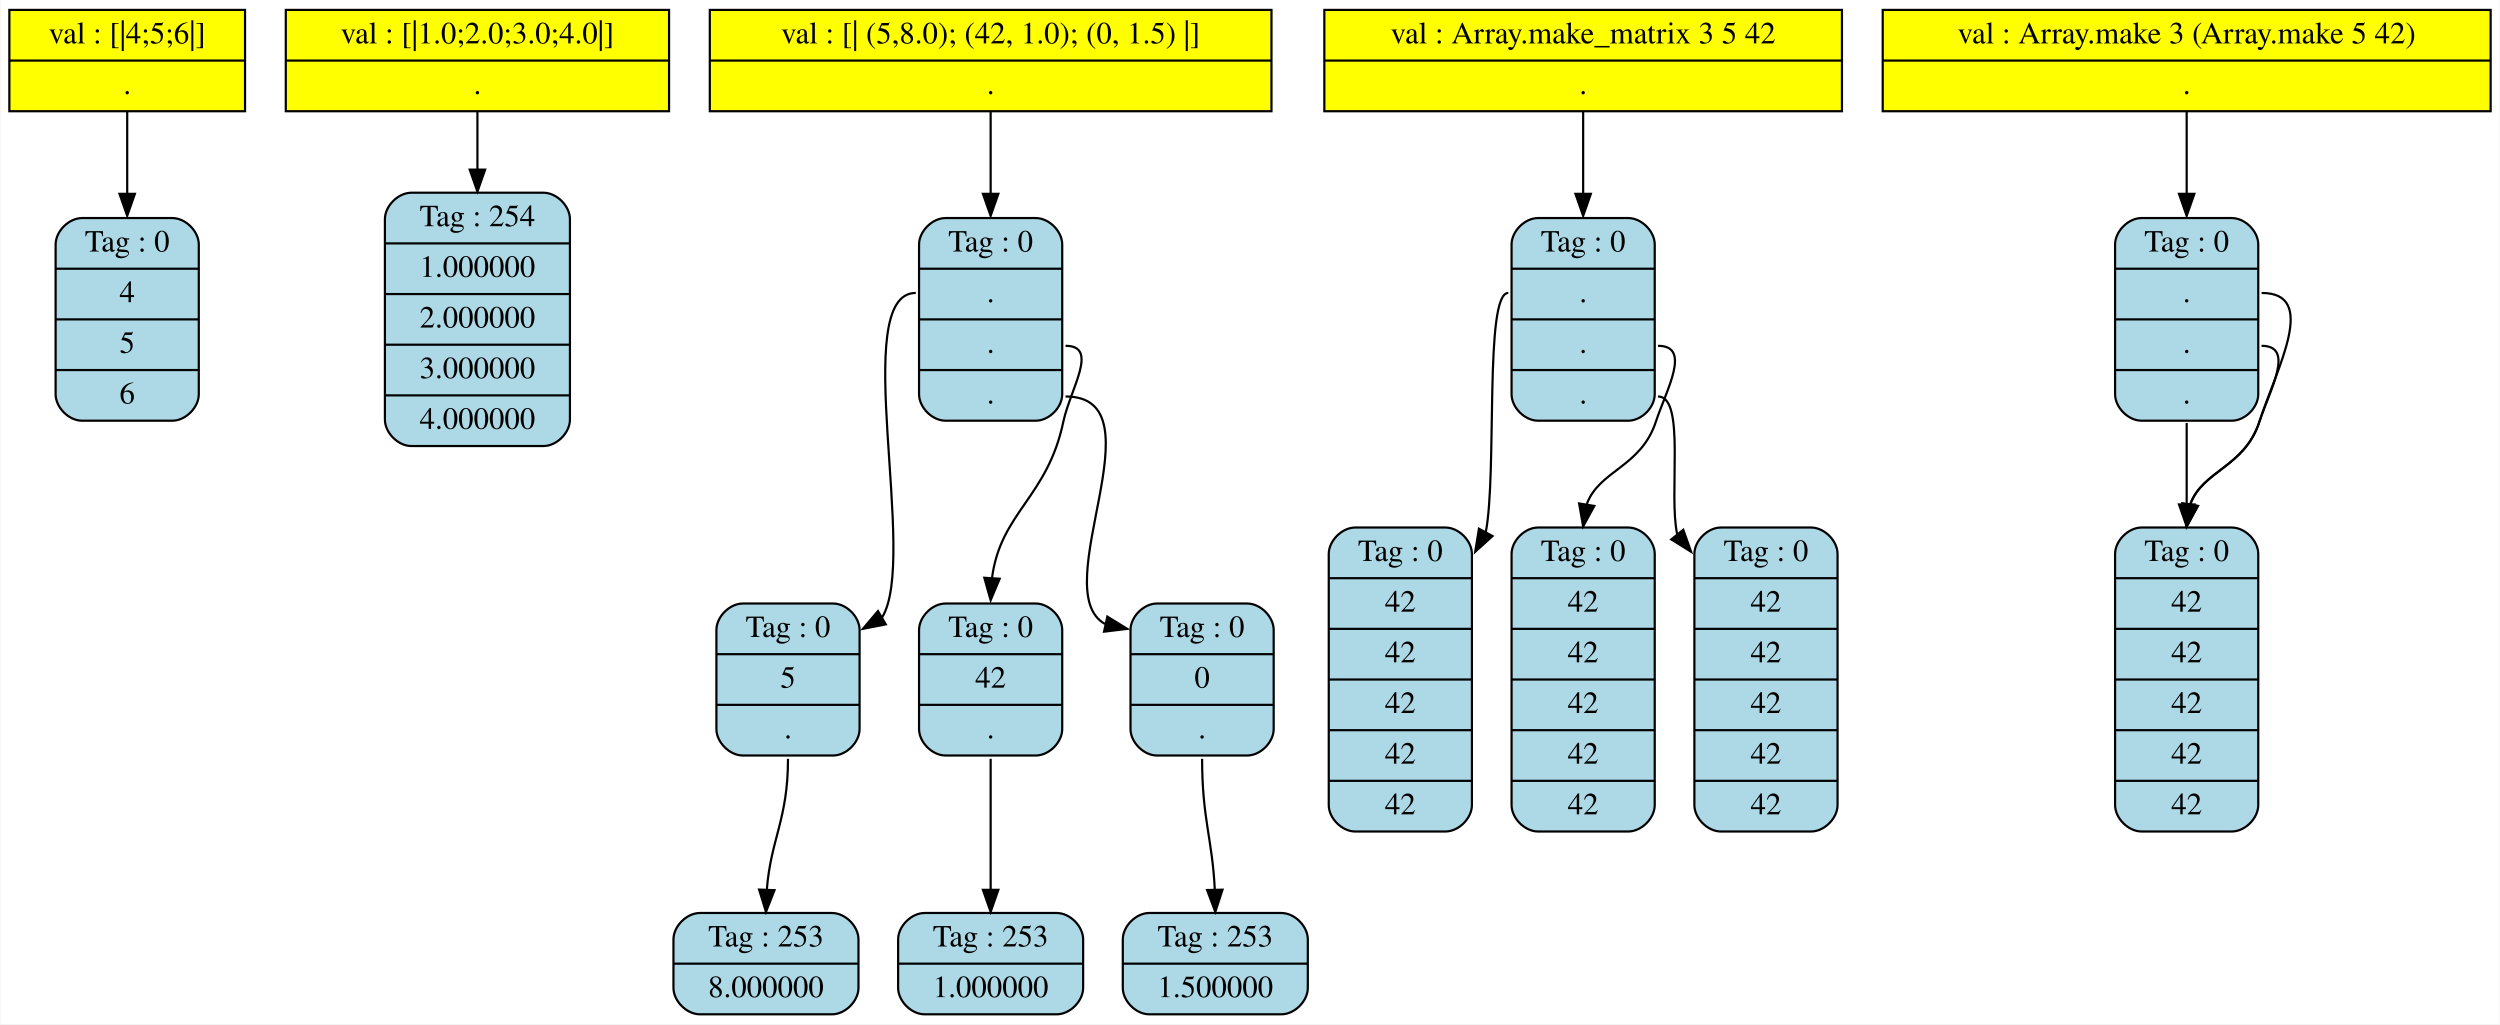
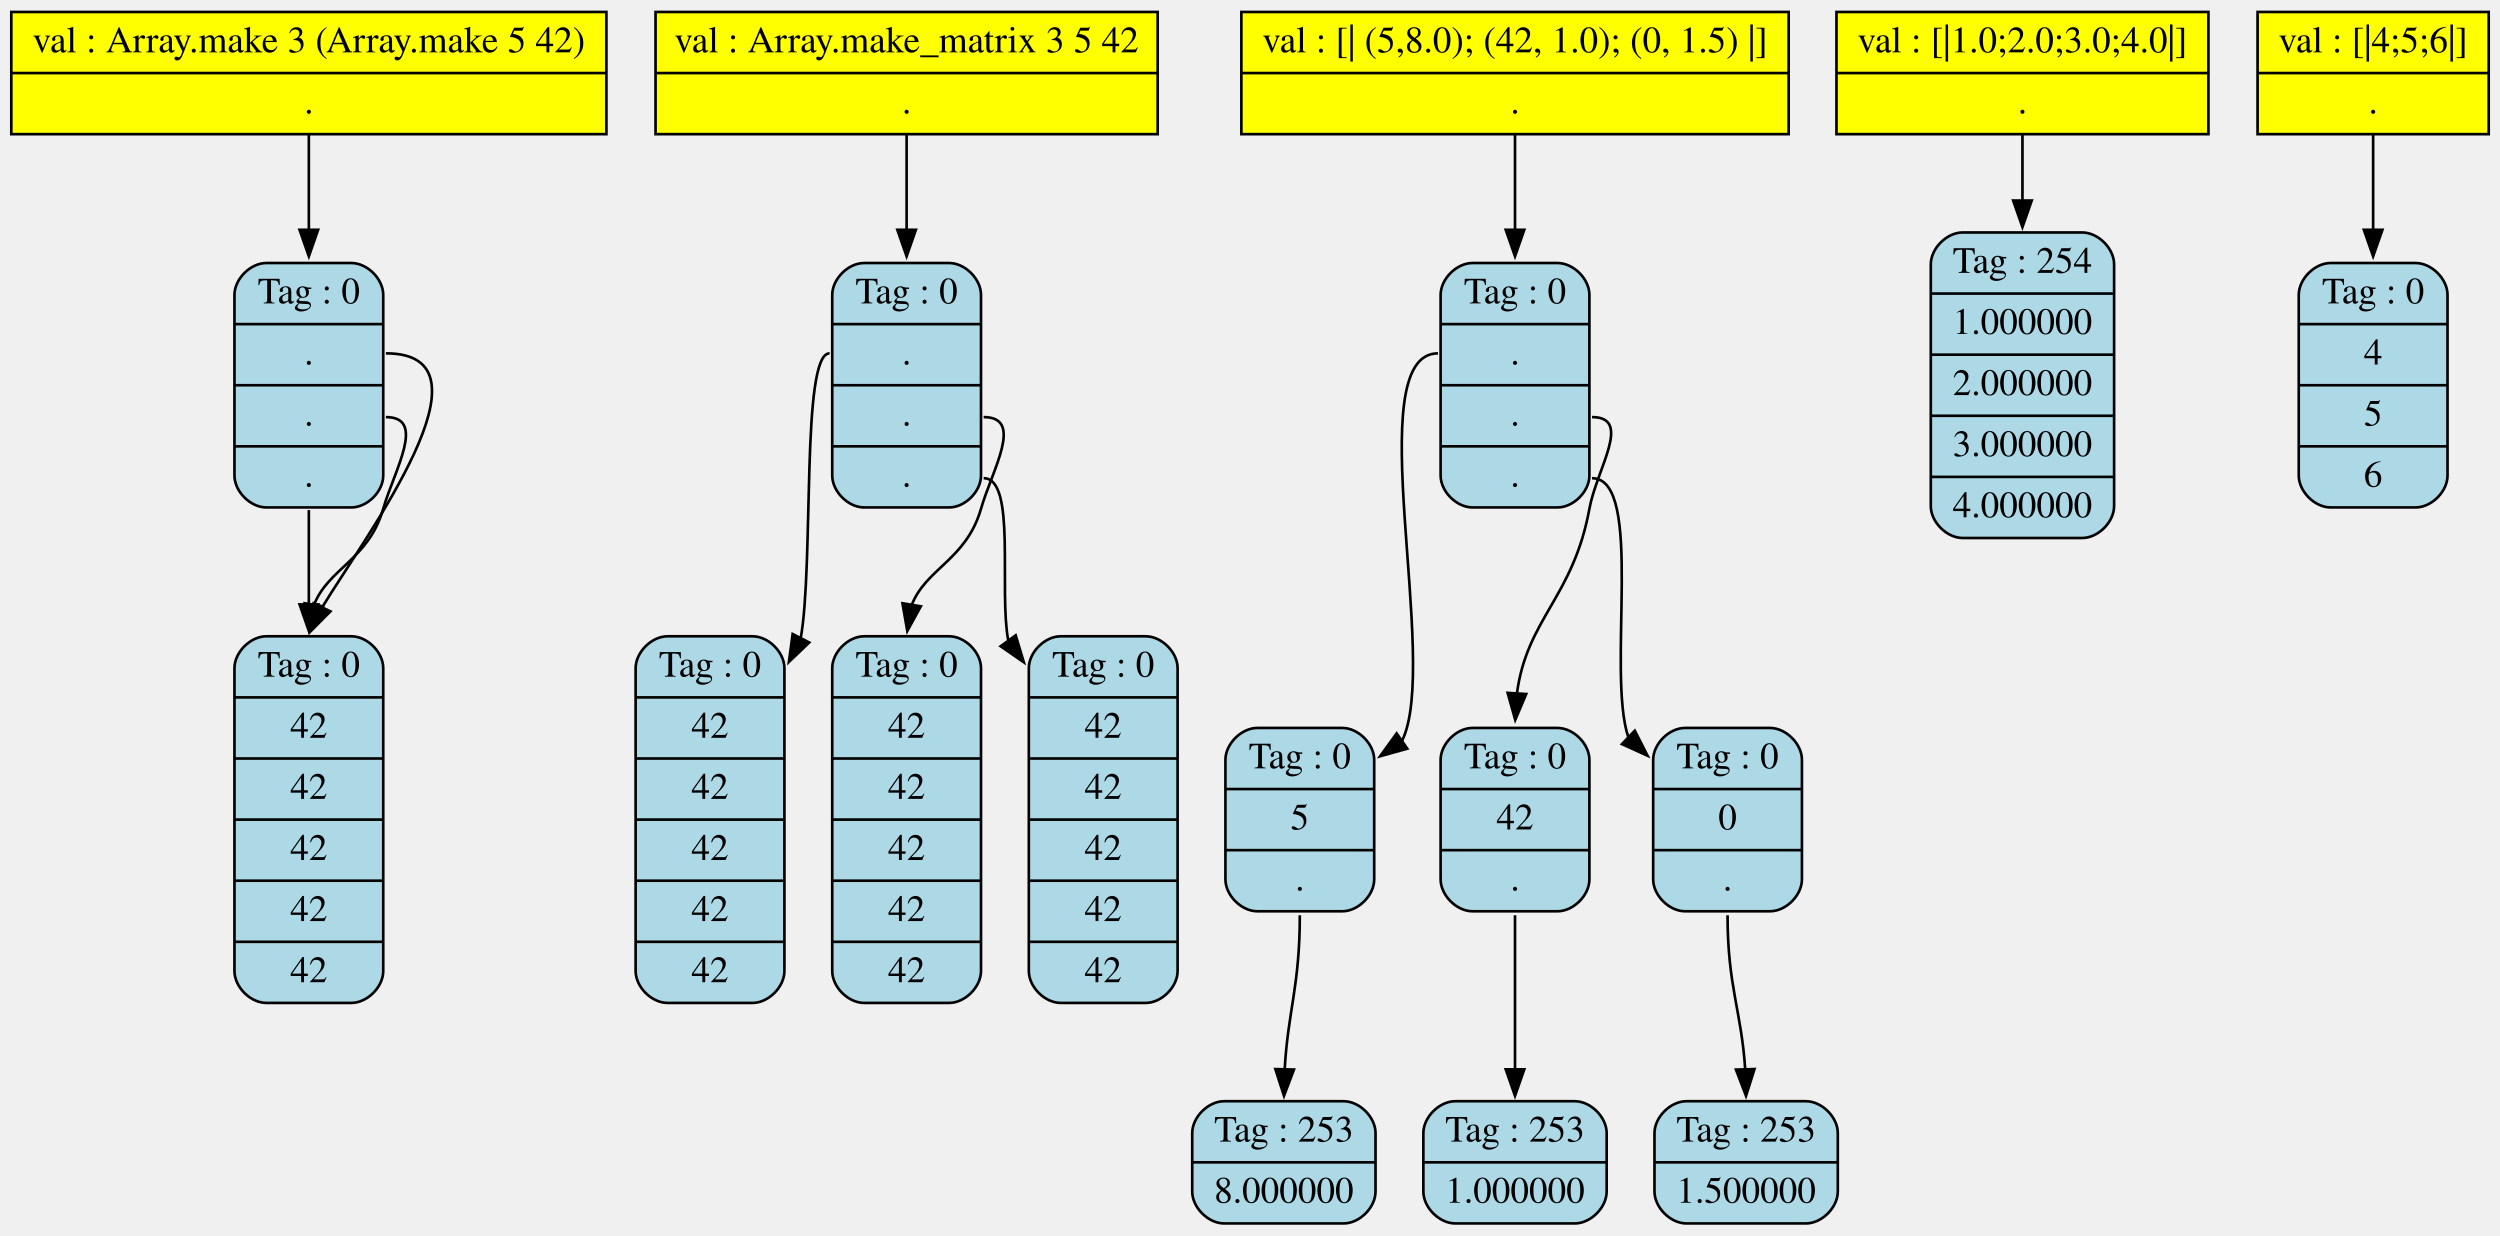
- <svg xmlns="http://www.w3.org/2000/svg" width="1135pt" height="465pt" viewBox="0.00 0.00 1134.50 465.00">
+ <svg xmlns="http://www.w3.org/2000/svg" width="941pt" height="465pt" viewBox="0.00 0.00 940.50 465.00">
  <g id="graph0" class="graph" transform="scale(1 1) rotate(0) translate(4 461)">
-     <polygon fill="white" stroke="transparent" points="-4,4 -4,-461 1130.5,-461 1130.5,4 -4,4" />
    <g id="node1" class="node">
-       <polygon fill="yellow" stroke="black" points="0,-410.5 0,-456.5 107,-456.5 107,-410.5 0,-410.5" />
-       <text text-anchor="middle" x="53.5" y="-441.3" font-family="Times,serif" font-size="14.00">val : [|4;5;6|]</text>
-       <polyline fill="none" stroke="black" points="0,-433.5 107,-433.5 " />
-       <text text-anchor="middle" x="53.5" y="-418.3" font-family="Times,serif" font-size="14.00">.</text>
+       <polygon fill="yellow" stroke="black" points="0,-410.5 0,-456.5 224,-456.5 224,-410.5 0,-410.5" />
+       <text text-anchor="middle" x="112" y="-441.3" font-family="Times,serif" font-size="14.00">val : Array.make 3 (Array.make 5 42)</text>
+       <polyline fill="none" stroke="black" points="0,-433.5 224,-433.5" />
+       <text text-anchor="middle" x="112" y="-418.3" font-family="Times,serif" font-size="14.00">.</text>
+     </g>
+     <g id="node19" class="node">
+       <path fill="lightblue" stroke="black" d="M96,-270C96,-270 128,-270 128,-270 134,-270 140,-276 140,-282 140,-282 140,-350 140,-350 140,-356 134,-362 128,-362 128,-362 96,-362 96,-362 90,-362 84,-356 84,-350 84,-350 84,-282 84,-282 84,-276 90,-270 96,-270" />
+       <text text-anchor="middle" x="112" y="-346.8" font-family="Times,serif" font-size="14.00">Tag : 0</text>
+       <polyline fill="none" stroke="black" points="84,-339 140,-339" />
+       <text text-anchor="middle" x="112" y="-323.8" font-family="Times,serif" font-size="14.00">.</text>
+       <polyline fill="none" stroke="black" points="84,-316 140,-316" />
+       <text text-anchor="middle" x="112" y="-300.8" font-family="Times,serif" font-size="14.00">.</text>
+       <polyline fill="none" stroke="black" points="84,-293 140,-293" />
+       <text text-anchor="middle" x="112" y="-277.8" font-family="Times,serif" font-size="14.00">.</text>
+     </g>
+     <g id="edge14" class="edge">
+       <path fill="none" stroke="black" d="M112,-410.59C112,-400.11 112,-387.12 112,-374.46" />
+       <polygon fill="black" stroke="black" points="115.5,-374.51 112,-364.51 108.5,-374.51 115.5,-374.51" />
+     </g>
+     <g id="node2" class="node">
+       <polygon fill="yellow" stroke="black" points="242.5,-410.5 242.5,-456.5 431.5,-456.5 431.5,-410.5 242.5,-410.5" />
+       <text text-anchor="middle" x="337" y="-441.3" font-family="Times,serif" font-size="14.00">val : Array.make_matrix 3 5 42</text>
+       <polyline fill="none" stroke="black" points="242.5,-433.5 431.5,-433.5" />
+       <text text-anchor="middle" x="337" y="-418.3" font-family="Times,serif" font-size="14.00">.</text>
+     </g>
+     <g id="node15" class="node">
+       <path fill="lightblue" stroke="black" d="M321,-270C321,-270 353,-270 353,-270 359,-270 365,-276 365,-282 365,-282 365,-350 365,-350 365,-356 359,-362 353,-362 353,-362 321,-362 321,-362 315,-362 309,-356 309,-350 309,-350 309,-282 309,-282 309,-276 315,-270 321,-270" />
+       <text text-anchor="middle" x="337" y="-346.8" font-family="Times,serif" font-size="14.00">Tag : 0</text>
+       <polyline fill="none" stroke="black" points="309,-339 365,-339" />
+       <text text-anchor="middle" x="337" y="-323.8" font-family="Times,serif" font-size="14.00">.</text>
+       <polyline fill="none" stroke="black" points="309,-316 365,-316" />
+       <text text-anchor="middle" x="337" y="-300.8" font-family="Times,serif" font-size="14.00">.</text>
+       <polyline fill="none" stroke="black" points="309,-293 365,-293" />
+       <text text-anchor="middle" x="337" y="-277.8" font-family="Times,serif" font-size="14.00">.</text>
+     </g>
+     <g id="edge10" class="edge">
+       <path fill="none" stroke="black" d="M337,-410.59C337,-400.11 337,-387.12 337,-374.46" />
+       <polygon fill="black" stroke="black" points="340.5,-374.51 337,-364.51 333.5,-374.51 340.5,-374.51" />
+     </g>
+     <g id="node3" class="node">
+       <polygon fill="yellow" stroke="black" points="463,-410.5 463,-456.5 669,-456.5 669,-410.5 463,-410.5" />
+       <text text-anchor="middle" x="566" y="-441.3" font-family="Times,serif" font-size="14.00">val : [| (5,8.0); (42, 1.0); (0, 1.5) |]</text>
+       <polyline fill="none" stroke="black" points="463,-433.5 669,-433.5" />
+       <text text-anchor="middle" x="566" y="-418.3" font-family="Times,serif" font-size="14.00">.</text>
+     </g>
+     <g id="node8" class="node">
+       <path fill="lightblue" stroke="black" d="M550,-270C550,-270 582,-270 582,-270 588,-270 594,-276 594,-282 594,-282 594,-350 594,-350 594,-356 588,-362 582,-362 582,-362 550,-362 550,-362 544,-362 538,-356 538,-350 538,-350 538,-282 538,-282 538,-276 544,-270 550,-270" />
+       <text text-anchor="middle" x="566" y="-346.8" font-family="Times,serif" font-size="14.00">Tag : 0</text>
+       <polyline fill="none" stroke="black" points="538,-339 594,-339" />
+       <text text-anchor="middle" x="566" y="-323.8" font-family="Times,serif" font-size="14.00">.</text>
+       <polyline fill="none" stroke="black" points="538,-316 594,-316" />
+       <text text-anchor="middle" x="566" y="-300.8" font-family="Times,serif" font-size="14.00">.</text>
+       <polyline fill="none" stroke="black" points="538,-293 594,-293" />
+       <text text-anchor="middle" x="566" y="-277.8" font-family="Times,serif" font-size="14.00">.</text>
+     </g>
+     <g id="edge3" class="edge">
+       <path fill="none" stroke="black" d="M566,-410.59C566,-400.11 566,-387.12 566,-374.46" />
+       <polygon fill="black" stroke="black" points="569.5,-374.51 566,-364.51 562.5,-374.51 569.5,-374.51" />
+     </g>
+     <g id="node4" class="node">
+       <polygon fill="yellow" stroke="black" points="687,-410.5 687,-456.5 827,-456.5 827,-410.5 687,-410.5" />
+       <text text-anchor="middle" x="757" y="-441.3" font-family="Times,serif" font-size="14.00">val : [|1.0;2.0;3.0;4.0|]</text>
+       <polyline fill="none" stroke="black" points="687,-433.5 827,-433.5" />
+       <text text-anchor="middle" x="757" y="-418.3" font-family="Times,serif" font-size="14.00">.</text>
+     </g>
+     <g id="node7" class="node">
+       <path fill="lightblue" stroke="black" d="M734.5,-258.5C734.5,-258.5 779.5,-258.5 779.5,-258.5 785.5,-258.5 791.5,-264.5 791.5,-270.5 791.5,-270.5 791.5,-361.5 791.5,-361.5 791.5,-367.5 785.5,-373.5 779.5,-373.5 779.5,-373.5 734.5,-373.5 734.5,-373.5 728.5,-373.5 722.5,-367.5 722.5,-361.5 722.5,-361.5 722.5,-270.5 722.5,-270.5 722.5,-264.5 728.5,-258.5 734.5,-258.5" />
+       <text text-anchor="middle" x="757" y="-358.3" font-family="Times,serif" font-size="14.00">Tag : 254</text>
+       <polyline fill="none" stroke="black" points="722.5,-350.5 791.5,-350.5" />
+       <text text-anchor="middle" x="757" y="-335.3" font-family="Times,serif" font-size="14.00">1.000000</text>
+       <polyline fill="none" stroke="black" points="722.5,-327.5 791.5,-327.5" />
+       <text text-anchor="middle" x="757" y="-312.3" font-family="Times,serif" font-size="14.00">2.000000</text>
+       <polyline fill="none" stroke="black" points="722.5,-304.5 791.5,-304.5" />
+       <text text-anchor="middle" x="757" y="-289.3" font-family="Times,serif" font-size="14.00">3.000000</text>
+       <polyline fill="none" stroke="black" points="722.5,-281.5 791.5,-281.5" />
+       <text text-anchor="middle" x="757" y="-266.3" font-family="Times,serif" font-size="14.00">4.000000</text>
+     </g>
+     <g id="edge2" class="edge">
+       <path fill="none" stroke="black" d="M757,-410.55C757,-402.92 757,-394.07 757,-385.33" />
+       <polygon fill="black" stroke="black" points="760.5,-385.51 757,-375.51 753.5,-385.51 760.5,-385.51" />
+     </g>
+     <g id="node5" class="node">
+       <polygon fill="yellow" stroke="black" points="845.5,-410.5 845.5,-456.5 932.5,-456.5 932.5,-410.5 845.5,-410.5" />
+       <text text-anchor="middle" x="889" y="-441.3" font-family="Times,serif" font-size="14.00">val : [|4;5;6|]</text>
+       <polyline fill="none" stroke="black" points="845.5,-433.5 932.5,-433.5" />
+       <text text-anchor="middle" x="889" y="-418.3" font-family="Times,serif" font-size="14.00">.</text>
    </g>
    <g id="node6" class="node">
-       <path fill="lightblue" stroke="black" d="M33,-270C33,-270 74,-270 74,-270 80,-270 86,-276 86,-282 86,-282 86,-350 86,-350 86,-356 80,-362 74,-362 74,-362 33,-362 33,-362 27,-362 21,-356 21,-350 21,-350 21,-282 21,-282 21,-276 27,-270 33,-270" />
-       <text text-anchor="middle" x="53.5" y="-346.8" font-family="Times,serif" font-size="14.00">Tag : 0</text>
-       <polyline fill="none" stroke="black" points="21,-339 86,-339 " />
-       <text text-anchor="middle" x="53.5" y="-323.8" font-family="Times,serif" font-size="14.00">4</text>
-       <polyline fill="none" stroke="black" points="21,-316 86,-316 " />
-       <text text-anchor="middle" x="53.5" y="-300.8" font-family="Times,serif" font-size="14.00">5</text>
-       <polyline fill="none" stroke="black" points="21,-293 86,-293 " />
-       <text text-anchor="middle" x="53.5" y="-277.8" font-family="Times,serif" font-size="14.00">6</text>
+       <path fill="lightblue" stroke="black" d="M873,-270C873,-270 905,-270 905,-270 911,-270 917,-276 917,-282 917,-282 917,-350 917,-350 917,-356 911,-362 905,-362 905,-362 873,-362 873,-362 867,-362 861,-356 861,-350 861,-350 861,-282 861,-282 861,-276 867,-270 873,-270" />
+       <text text-anchor="middle" x="889" y="-346.8" font-family="Times,serif" font-size="14.00">Tag : 0</text>
+       <polyline fill="none" stroke="black" points="861,-339 917,-339" />
+       <text text-anchor="middle" x="889" y="-323.8" font-family="Times,serif" font-size="14.00">4</text>
+       <polyline fill="none" stroke="black" points="861,-316 917,-316" />
+       <text text-anchor="middle" x="889" y="-300.8" font-family="Times,serif" font-size="14.00">5</text>
+       <polyline fill="none" stroke="black" points="861,-293 917,-293" />
+       <text text-anchor="middle" x="889" y="-277.8" font-family="Times,serif" font-size="14.00">6</text>
    </g>
    <g id="edge1" class="edge">
-       <path fill="none" stroke="black" d="M53.5,-410.28C53.5,-399.51 53.5,-386.14 53.5,-373.21" />
-       <polygon fill="black" stroke="black" points="57,-373 53.5,-363 50,-373 57,-373" />
-     </g>
-     <g id="node2" class="node">
-       <polygon fill="yellow" stroke="black" points="125.5,-410.5 125.5,-456.5 299.5,-456.5 299.5,-410.5 125.5,-410.5" />
-       <text text-anchor="middle" x="212.5" y="-441.3" font-family="Times,serif" font-size="14.00">val : [|1.0;2.0;3.0;4.0|]</text>
-       <polyline fill="none" stroke="black" points="125.5,-433.5 299.5,-433.5 " />
-       <text text-anchor="middle" x="212.5" y="-418.3" font-family="Times,serif" font-size="14.00">.</text>
-     </g>
-     <g id="node7" class="node">
-       <path fill="lightblue" stroke="black" d="M182.5,-258.5C182.5,-258.5 242.5,-258.5 242.5,-258.5 248.5,-258.5 254.5,-264.5 254.5,-270.5 254.5,-270.5 254.5,-361.5 254.5,-361.5 254.5,-367.5 248.5,-373.5 242.5,-373.5 242.5,-373.5 182.5,-373.5 182.5,-373.5 176.5,-373.5 170.5,-367.5 170.5,-361.5 170.5,-361.5 170.5,-270.5 170.5,-270.5 170.5,-264.5 176.5,-258.5 182.5,-258.5" />
-       <text text-anchor="middle" x="212.5" y="-358.3" font-family="Times,serif" font-size="14.00">Tag : 254</text>
-       <polyline fill="none" stroke="black" points="170.5,-350.5 254.5,-350.5 " />
-       <text text-anchor="middle" x="212.5" y="-335.3" font-family="Times,serif" font-size="14.00">1.000000</text>
-       <polyline fill="none" stroke="black" points="170.5,-327.5 254.5,-327.5 " />
-       <text text-anchor="middle" x="212.5" y="-312.3" font-family="Times,serif" font-size="14.00">2.000000</text>
-       <polyline fill="none" stroke="black" points="170.5,-304.5 254.5,-304.5 " />
-       <text text-anchor="middle" x="212.5" y="-289.3" font-family="Times,serif" font-size="14.00">3.000000</text>
-       <polyline fill="none" stroke="black" points="170.5,-281.5 254.5,-281.5 " />
-       <text text-anchor="middle" x="212.5" y="-266.3" font-family="Times,serif" font-size="14.00">4.000000</text>
-     </g>
-     <g id="edge2" class="edge">
-       <path fill="none" stroke="black" d="M212.5,-410.28C212.5,-402.34 212.5,-393.11 212.5,-384.06" />
-       <polygon fill="black" stroke="black" points="216,-384 212.5,-374 209,-384 216,-384" />
-     </g>
-     <g id="node3" class="node">
-       <polygon fill="yellow" stroke="black" points="318,-410.5 318,-456.5 573,-456.5 573,-410.5 318,-410.5" />
-       <text text-anchor="middle" x="445.5" y="-441.3" font-family="Times,serif" font-size="14.00">val : [| (5,8.0); (42, 1.0); (0, 1.5) |]</text>
-       <polyline fill="none" stroke="black" points="318,-433.5 573,-433.5 " />
-       <text text-anchor="middle" x="445.5" y="-418.3" font-family="Times,serif" font-size="14.00">.</text>
-     </g>
-     <g id="node8" class="node">
-       <path fill="lightblue" stroke="black" d="M425,-270C425,-270 466,-270 466,-270 472,-270 478,-276 478,-282 478,-282 478,-350 478,-350 478,-356 472,-362 466,-362 466,-362 425,-362 425,-362 419,-362 413,-356 413,-350 413,-350 413,-282 413,-282 413,-276 419,-270 425,-270" />
-       <text text-anchor="middle" x="445.5" y="-346.8" font-family="Times,serif" font-size="14.00">Tag : 0</text>
-       <polyline fill="none" stroke="black" points="413,-339 478,-339 " />
-       <text text-anchor="middle" x="445.5" y="-323.8" font-family="Times,serif" font-size="14.00">.</text>
-       <polyline fill="none" stroke="black" points="413,-316 478,-316 " />
-       <text text-anchor="middle" x="445.5" y="-300.8" font-family="Times,serif" font-size="14.00">.</text>
-       <polyline fill="none" stroke="black" points="413,-293 478,-293 " />
-       <text text-anchor="middle" x="445.5" y="-277.8" font-family="Times,serif" font-size="14.00">.</text>
-     </g>
-     <g id="edge3" class="edge">
-       <path fill="none" stroke="black" d="M445.5,-410.28C445.5,-399.51 445.5,-386.14 445.5,-373.21" />
-       <polygon fill="black" stroke="black" points="449,-373 445.5,-363 442,-373 449,-373" />
-     </g>
-     <g id="node4" class="node">
-       <polygon fill="yellow" stroke="black" points="597,-410.5 597,-456.5 832,-456.5 832,-410.5 597,-410.5" />
-       <text text-anchor="middle" x="714.5" y="-441.3" font-family="Times,serif" font-size="14.00">val : Array.make_matrix 3 5 42</text>
-       <polyline fill="none" stroke="black" points="597,-433.5 832,-433.5 " />
-       <text text-anchor="middle" x="714.5" y="-418.3" font-family="Times,serif" font-size="14.00">.</text>
-     </g>
-     <g id="node15" class="node">
-       <path fill="lightblue" stroke="black" d="M694,-270C694,-270 735,-270 735,-270 741,-270 747,-276 747,-282 747,-282 747,-350 747,-350 747,-356 741,-362 735,-362 735,-362 694,-362 694,-362 688,-362 682,-356 682,-350 682,-350 682,-282 682,-282 682,-276 688,-270 694,-270" />
-       <text text-anchor="middle" x="714.5" y="-346.8" font-family="Times,serif" font-size="14.00">Tag : 0</text>
-       <polyline fill="none" stroke="black" points="682,-339 747,-339 " />
-       <text text-anchor="middle" x="714.5" y="-323.8" font-family="Times,serif" font-size="14.00">.</text>
-       <polyline fill="none" stroke="black" points="682,-316 747,-316 " />
-       <text text-anchor="middle" x="714.5" y="-300.8" font-family="Times,serif" font-size="14.00">.</text>
-       <polyline fill="none" stroke="black" points="682,-293 747,-293 " />
-       <text text-anchor="middle" x="714.5" y="-277.8" font-family="Times,serif" font-size="14.00">.</text>
-     </g>
-     <g id="edge10" class="edge">
-       <path fill="none" stroke="black" d="M714.5,-410.28C714.5,-399.51 714.5,-386.14 714.5,-373.21" />
-       <polygon fill="black" stroke="black" points="718,-373 714.5,-363 711,-373 718,-373" />
-     </g>
-     <g id="node5" class="node">
-       <polygon fill="yellow" stroke="black" points="850.5,-410.5 850.5,-456.5 1126.5,-456.5 1126.5,-410.5 850.5,-410.5" />
-       <text text-anchor="middle" x="988.5" y="-441.3" font-family="Times,serif" font-size="14.00">val : Array.make 3 (Array.make 5 42)</text>
-       <polyline fill="none" stroke="black" points="850.5,-433.5 1126.5,-433.5 " />
-       <text text-anchor="middle" x="988.5" y="-418.3" font-family="Times,serif" font-size="14.00">.</text>
-     </g>
-     <g id="node19" class="node">
-       <path fill="lightblue" stroke="black" d="M968,-270C968,-270 1009,-270 1009,-270 1015,-270 1021,-276 1021,-282 1021,-282 1021,-350 1021,-350 1021,-356 1015,-362 1009,-362 1009,-362 968,-362 968,-362 962,-362 956,-356 956,-350 956,-350 956,-282 956,-282 956,-276 962,-270 968,-270" />
-       <text text-anchor="middle" x="988.5" y="-346.8" font-family="Times,serif" font-size="14.00">Tag : 0</text>
-       <polyline fill="none" stroke="black" points="956,-339 1021,-339 " />
-       <text text-anchor="middle" x="988.5" y="-323.8" font-family="Times,serif" font-size="14.00">.</text>
-       <polyline fill="none" stroke="black" points="956,-316 1021,-316 " />
-       <text text-anchor="middle" x="988.5" y="-300.8" font-family="Times,serif" font-size="14.00">.</text>
-       <polyline fill="none" stroke="black" points="956,-293 1021,-293 " />
-       <text text-anchor="middle" x="988.5" y="-277.8" font-family="Times,serif" font-size="14.00">.</text>
-     </g>
-     <g id="edge14" class="edge">
-       <path fill="none" stroke="black" d="M988.5,-410.28C988.5,-399.51 988.5,-386.14 988.5,-373.21" />
-       <polygon fill="black" stroke="black" points="992,-373 988.5,-363 985,-373 992,-373" />
+       <path fill="none" stroke="black" d="M889,-410.59C889,-400.11 889,-387.12 889,-374.46" />
+       <polygon fill="black" stroke="black" points="892.5,-374.51 889,-364.51 885.5,-374.51 892.5,-374.51" />
    </g>
    <g id="node9" class="node">
-       <path fill="lightblue" stroke="black" d="M333,-118C333,-118 374,-118 374,-118 380,-118 386,-124 386,-130 386,-130 386,-175 386,-175 386,-181 380,-187 374,-187 374,-187 333,-187 333,-187 327,-187 321,-181 321,-175 321,-175 321,-130 321,-130 321,-124 327,-118 333,-118" />
-       <text text-anchor="middle" x="353.5" y="-171.8" font-family="Times,serif" font-size="14.00">Tag : 0</text>
-       <polyline fill="none" stroke="black" points="321,-164 386,-164 " />
-       <text text-anchor="middle" x="353.5" y="-148.8" font-family="Times,serif" font-size="14.00">5</text>
-       <polyline fill="none" stroke="black" points="321,-141 386,-141 " />
-       <text text-anchor="middle" x="353.5" y="-125.8" font-family="Times,serif" font-size="14.00">.</text>
+       <path fill="lightblue" stroke="black" d="M469,-118C469,-118 501,-118 501,-118 507,-118 513,-124 513,-130 513,-130 513,-175 513,-175 513,-181 507,-187 501,-187 501,-187 469,-187 469,-187 463,-187 457,-181 457,-175 457,-175 457,-130 457,-130 457,-124 463,-118 469,-118" />
+       <text text-anchor="middle" x="485" y="-171.8" font-family="Times,serif" font-size="14.00">Tag : 0</text>
+       <polyline fill="none" stroke="black" points="457,-164 513,-164" />
+       <text text-anchor="middle" x="485" y="-148.8" font-family="Times,serif" font-size="14.00">5</text>
+       <polyline fill="none" stroke="black" points="457,-141 513,-141" />
+       <text text-anchor="middle" x="485" y="-125.8" font-family="Times,serif" font-size="14.00">.</text>
    </g>
    <g id="edge4" class="edge">
-       <path fill="none" stroke="black" d="M411.5,-328C380.95,-328 412.99,-207.04 396.13,-180.57" />
-       <polygon fill="black" stroke="black" points="397.89,-177.55 387.5,-175.5 394.35,-183.59 397.89,-177.55" />
+       <path fill="none" stroke="black" d="M537,-328C507.01,-328 538.13,-211.24 523.42,-182.05" />
+       <polygon fill="black" stroke="black" points="525.45,-179.2 515.24,-176.36 521.45,-184.95 525.45,-179.2" />
    </g>
    <g id="node10" class="node">
-       <path fill="lightblue" stroke="black" d="M425,-118C425,-118 466,-118 466,-118 472,-118 478,-124 478,-130 478,-130 478,-175 478,-175 478,-181 472,-187 466,-187 466,-187 425,-187 425,-187 419,-187 413,-181 413,-175 413,-175 413,-130 413,-130 413,-124 419,-118 425,-118" />
-       <text text-anchor="middle" x="445.5" y="-171.8" font-family="Times,serif" font-size="14.00">Tag : 0</text>
-       <polyline fill="none" stroke="black" points="413,-164 478,-164 " />
-       <text text-anchor="middle" x="445.5" y="-148.8" font-family="Times,serif" font-size="14.00">42</text>
-       <polyline fill="none" stroke="black" points="413,-141 478,-141 " />
-       <text text-anchor="middle" x="445.5" y="-125.8" font-family="Times,serif" font-size="14.00">.</text>
+       <path fill="lightblue" stroke="black" d="M550,-118C550,-118 582,-118 582,-118 588,-118 594,-124 594,-130 594,-130 594,-175 594,-175 594,-181 588,-187 582,-187 582,-187 550,-187 550,-187 544,-187 538,-181 538,-175 538,-175 538,-130 538,-130 538,-124 544,-118 550,-118" />
+       <text text-anchor="middle" x="566" y="-171.8" font-family="Times,serif" font-size="14.00">Tag : 0</text>
+       <polyline fill="none" stroke="black" points="538,-164 594,-164" />
+       <text text-anchor="middle" x="566" y="-148.8" font-family="Times,serif" font-size="14.00">42</text>
+       <polyline fill="none" stroke="black" points="538,-141 594,-141" />
+       <text text-anchor="middle" x="566" y="-125.8" font-family="Times,serif" font-size="14.00">.</text>
    </g>
    <g id="edge5" class="edge">
-       <path fill="none" stroke="black" d="M479.5,-304C494.84,-304 481.67,-284.51 478.5,-269.5 471.23,-235.03 450.03,-228.44 446.12,-198.57" />
-       <polygon fill="black" stroke="black" points="449.61,-198.26 445.5,-188.5 442.63,-198.7 449.61,-198.26" />
+       <path fill="none" stroke="black" d="M595,-304C610.34,-304 596.76,-284.59 594,-269.5 587.9,-236.13 570.45,-228.16 566.71,-199.91" />
+       <polygon fill="black" stroke="black" points="570.21,-199.77 566.09,-190.01 563.22,-200.21 570.21,-199.77" />
    </g>
    <g id="node11" class="node">
-       <path fill="lightblue" stroke="black" d="M521,-118C521,-118 562,-118 562,-118 568,-118 574,-124 574,-130 574,-130 574,-175 574,-175 574,-181 568,-187 562,-187 562,-187 521,-187 521,-187 515,-187 509,-181 509,-175 509,-175 509,-130 509,-130 509,-124 515,-118 521,-118" />
-       <text text-anchor="middle" x="541.5" y="-171.8" font-family="Times,serif" font-size="14.00">Tag : 0</text>
-       <polyline fill="none" stroke="black" points="509,-164 574,-164 " />
-       <text text-anchor="middle" x="541.5" y="-148.8" font-family="Times,serif" font-size="14.00">0</text>
-       <polyline fill="none" stroke="black" points="509,-141 574,-141 " />
-       <text text-anchor="middle" x="541.5" y="-125.8" font-family="Times,serif" font-size="14.00">.</text>
+       <path fill="lightblue" stroke="black" d="M630,-118C630,-118 662,-118 662,-118 668,-118 674,-124 674,-130 674,-130 674,-175 674,-175 674,-181 668,-187 662,-187 662,-187 630,-187 630,-187 624,-187 618,-181 618,-175 618,-175 618,-130 618,-130 618,-124 624,-118 630,-118" />
+       <text text-anchor="middle" x="646" y="-171.8" font-family="Times,serif" font-size="14.00">Tag : 0</text>
+       <polyline fill="none" stroke="black" points="618,-164 674,-164" />
+       <text text-anchor="middle" x="646" y="-148.8" font-family="Times,serif" font-size="14.00">0</text>
+       <polyline fill="none" stroke="black" points="618,-141 674,-141" />
+       <text text-anchor="middle" x="646" y="-125.8" font-family="Times,serif" font-size="14.00">.</text>
    </g>
    <g id="edge6" class="edge">
-       <path fill="none" stroke="black" d="M479.5,-281C523.84,-281 469.98,-192.85 497.45,-177.7" />
-       <polygon fill="black" stroke="black" points="498.48,-181.06 507.5,-175.5 496.98,-174.22 498.48,-181.06" />
+       <path fill="none" stroke="black" d="M595,-281C614.93,-281 600.34,-207.96 608.68,-183.43" />
+       <polygon fill="black" stroke="black" points="611.08,-185.98 615.9,-176.54 606.25,-180.91 611.08,-185.98" />
    </g>
    <g id="node14" class="node">
-       <path fill="lightblue" stroke="black" d="M313.5,-0.5C313.5,-0.5 373.5,-0.5 373.5,-0.5 379.5,-0.5 385.5,-6.5 385.5,-12.5 385.5,-12.5 385.5,-34.5 385.5,-34.5 385.5,-40.5 379.5,-46.5 373.5,-46.5 373.5,-46.5 313.5,-46.5 313.5,-46.5 307.5,-46.5 301.5,-40.5 301.5,-34.5 301.5,-34.5 301.5,-12.5 301.5,-12.5 301.5,-6.5 307.5,-0.5 313.5,-0.5" />
-       <text text-anchor="middle" x="343.5" y="-31.3" font-family="Times,serif" font-size="14.00">Tag : 253</text>
-       <polyline fill="none" stroke="black" points="301.5,-23.5 385.5,-23.5 " />
-       <text text-anchor="middle" x="343.5" y="-8.3" font-family="Times,serif" font-size="14.00">8.000000</text>
+       <path fill="lightblue" stroke="black" d="M456.5,-0.5C456.5,-0.5 501.5,-0.5 501.5,-0.5 507.5,-0.5 513.5,-6.5 513.5,-12.5 513.5,-12.5 513.5,-34.5 513.5,-34.5 513.5,-40.5 507.5,-46.5 501.5,-46.5 501.5,-46.5 456.5,-46.5 456.5,-46.5 450.5,-46.5 444.5,-40.5 444.5,-34.5 444.5,-34.5 444.5,-12.5 444.5,-12.5 444.5,-6.5 450.5,-0.5 456.5,-0.5" />
+       <text text-anchor="middle" x="479" y="-31.3" font-family="Times,serif" font-size="14.00">Tag : 253</text>
+       <polyline fill="none" stroke="black" points="444.5,-23.5 513.5,-23.5" />
+       <text text-anchor="middle" x="479" y="-8.3" font-family="Times,serif" font-size="14.00">8.000000</text>
    </g>
    <g id="edge9" class="edge">
-       <path fill="none" stroke="black" d="M353.5,-116.5C353.5,-88.95 345.71,-80.2 343.88,-57.06" />
-       <polygon fill="black" stroke="black" points="347.38,-56.86 343.5,-47 340.38,-57.13 347.38,-56.86" />
+       <path fill="none" stroke="black" d="M485,-116.5C485,-89.61 480.49,-80.41 479.29,-58.22" />
+       <polygon fill="black" stroke="black" points="482.8,-58.42 479.04,-48.51 475.8,-58.6 482.8,-58.42" />
    </g>
    <g id="node13" class="node">
-       <path fill="lightblue" stroke="black" d="M415.5,-0.5C415.5,-0.5 475.5,-0.5 475.5,-0.5 481.5,-0.5 487.5,-6.5 487.5,-12.5 487.5,-12.5 487.5,-34.5 487.5,-34.5 487.5,-40.5 481.5,-46.5 475.5,-46.5 475.5,-46.5 415.5,-46.5 415.5,-46.5 409.5,-46.5 403.5,-40.5 403.5,-34.5 403.5,-34.5 403.5,-12.5 403.5,-12.5 403.5,-6.5 409.5,-0.5 415.5,-0.5" />
-       <text text-anchor="middle" x="445.5" y="-31.3" font-family="Times,serif" font-size="14.00">Tag : 253</text>
-       <polyline fill="none" stroke="black" points="403.5,-23.5 487.5,-23.5 " />
-       <text text-anchor="middle" x="445.5" y="-8.3" font-family="Times,serif" font-size="14.00">1.000000</text>
+       <path fill="lightblue" stroke="black" d="M543.5,-0.5C543.5,-0.5 588.5,-0.5 588.5,-0.5 594.5,-0.5 600.5,-6.5 600.5,-12.5 600.5,-12.5 600.5,-34.5 600.5,-34.5 600.5,-40.5 594.5,-46.5 588.5,-46.5 588.5,-46.5 543.5,-46.5 543.5,-46.5 537.5,-46.5 531.5,-40.5 531.5,-34.5 531.5,-34.5 531.5,-12.5 531.5,-12.5 531.5,-6.5 537.5,-0.5 543.5,-0.5" />
+       <text text-anchor="middle" x="566" y="-31.3" font-family="Times,serif" font-size="14.00">Tag : 253</text>
+       <polyline fill="none" stroke="black" points="531.5,-23.5 600.5,-23.5" />
+       <text text-anchor="middle" x="566" y="-8.3" font-family="Times,serif" font-size="14.00">1.000000</text>
    </g>
    <g id="edge8" class="edge">
-       <path fill="none" stroke="black" d="M445.5,-116.5C445.5,-89.35 445.5,-80.1 445.5,-57.28" />
-       <polygon fill="black" stroke="black" points="449,-57 445.5,-47 442,-57 449,-57" />
+       <path fill="none" stroke="black" d="M566,-116.5C566,-89.83 566,-80.43 566,-58.49" />
+       <polygon fill="black" stroke="black" points="569.5,-58.51 566,-48.51 562.5,-58.51 569.5,-58.51" />
    </g>
    <g id="node12" class="node">
-       <path fill="lightblue" stroke="black" d="M517.5,-0.5C517.5,-0.5 577.5,-0.5 577.5,-0.5 583.5,-0.5 589.5,-6.5 589.5,-12.5 589.5,-12.5 589.5,-34.5 589.5,-34.5 589.5,-40.5 583.5,-46.5 577.5,-46.5 577.5,-46.5 517.5,-46.5 517.5,-46.5 511.5,-46.5 505.5,-40.5 505.5,-34.5 505.5,-34.5 505.5,-12.5 505.5,-12.5 505.5,-6.5 511.5,-0.5 517.5,-0.5" />
-       <text text-anchor="middle" x="547.5" y="-31.3" font-family="Times,serif" font-size="14.00">Tag : 253</text>
-       <polyline fill="none" stroke="black" points="505.5,-23.5 589.5,-23.5 " />
-       <text text-anchor="middle" x="547.5" y="-8.3" font-family="Times,serif" font-size="14.00">1.500000</text>
+       <path fill="lightblue" stroke="black" d="M630.5,-0.5C630.5,-0.5 675.5,-0.5 675.5,-0.5 681.5,-0.5 687.5,-6.5 687.5,-12.5 687.5,-12.5 687.5,-34.5 687.5,-34.5 687.5,-40.5 681.5,-46.5 675.5,-46.5 675.5,-46.5 630.5,-46.5 630.5,-46.5 624.5,-46.5 618.5,-40.5 618.5,-34.5 618.5,-34.5 618.5,-12.5 618.5,-12.5 618.5,-6.5 624.5,-0.5 630.5,-0.5" />
+       <text text-anchor="middle" x="653" y="-31.3" font-family="Times,serif" font-size="14.00">Tag : 253</text>
+       <polyline fill="none" stroke="black" points="618.5,-23.5 687.5,-23.5" />
+       <text text-anchor="middle" x="653" y="-8.3" font-family="Times,serif" font-size="14.00">1.500000</text>
    </g>
    <g id="edge7" class="edge">
-       <path fill="none" stroke="black" d="M541.5,-116.5C541.5,-89.13 546.18,-80.08 547.27,-57.01" />
-       <polygon fill="black" stroke="black" points="550.77,-57.08 547.5,-47 543.77,-56.92 550.77,-57.08" />
+       <path fill="none" stroke="black" d="M646,-116.5C646,-89.58 651.26,-80.43 652.66,-58.23" />
+       <polygon fill="black" stroke="black" points="656.15,-58.61 652.95,-48.51 649.16,-58.4 656.15,-58.61" />
    </g>
    <g id="node16" class="node">
-       <path fill="lightblue" stroke="black" d="M611,-83.5C611,-83.5 652,-83.5 652,-83.5 658,-83.5 664,-89.5 664,-95.5 664,-95.5 664,-209.5 664,-209.5 664,-215.5 658,-221.5 652,-221.5 652,-221.5 611,-221.5 611,-221.5 605,-221.5 599,-215.5 599,-209.5 599,-209.5 599,-95.5 599,-95.5 599,-89.5 605,-83.5 611,-83.5" />
-       <text text-anchor="middle" x="631.5" y="-206.3" font-family="Times,serif" font-size="14.00">Tag : 0</text>
-       <polyline fill="none" stroke="black" points="599,-198.5 664,-198.5 " />
-       <text text-anchor="middle" x="631.5" y="-183.3" font-family="Times,serif" font-size="14.00">42</text>
-       <polyline fill="none" stroke="black" points="599,-175.5 664,-175.5 " />
-       <text text-anchor="middle" x="631.5" y="-160.3" font-family="Times,serif" font-size="14.00">42</text>
-       <polyline fill="none" stroke="black" points="599,-152.5 664,-152.5 " />
-       <text text-anchor="middle" x="631.5" y="-137.3" font-family="Times,serif" font-size="14.00">42</text>
-       <polyline fill="none" stroke="black" points="599,-129.5 664,-129.5 " />
-       <text text-anchor="middle" x="631.5" y="-114.3" font-family="Times,serif" font-size="14.00">42</text>
-       <polyline fill="none" stroke="black" points="599,-106.5 664,-106.5 " />
-       <text text-anchor="middle" x="631.5" y="-91.3" font-family="Times,serif" font-size="14.00">42</text>
+       <path fill="lightblue" stroke="black" d="M247,-83.5C247,-83.5 279,-83.5 279,-83.5 285,-83.5 291,-89.5 291,-95.5 291,-95.5 291,-209.5 291,-209.5 291,-215.5 285,-221.5 279,-221.5 279,-221.5 247,-221.5 247,-221.5 241,-221.5 235,-215.5 235,-209.5 235,-209.5 235,-95.5 235,-95.5 235,-89.5 241,-83.5 247,-83.5" />
+       <text text-anchor="middle" x="263" y="-206.3" font-family="Times,serif" font-size="14.00">Tag : 0</text>
+       <polyline fill="none" stroke="black" points="235,-198.5 291,-198.5" />
+       <text text-anchor="middle" x="263" y="-183.3" font-family="Times,serif" font-size="14.00">42</text>
+       <polyline fill="none" stroke="black" points="235,-175.5 291,-175.5" />
+       <text text-anchor="middle" x="263" y="-160.3" font-family="Times,serif" font-size="14.00">42</text>
+       <polyline fill="none" stroke="black" points="235,-152.5 291,-152.5" />
+       <text text-anchor="middle" x="263" y="-137.3" font-family="Times,serif" font-size="14.00">42</text>
+       <polyline fill="none" stroke="black" points="235,-129.5 291,-129.5" />
+       <text text-anchor="middle" x="263" y="-114.3" font-family="Times,serif" font-size="14.00">42</text>
+       <polyline fill="none" stroke="black" points="235,-106.5 291,-106.5" />
+       <text text-anchor="middle" x="263" y="-91.3" font-family="Times,serif" font-size="14.00">42</text>
    </g>
    <g id="edge11" class="edge">
-       <path fill="none" stroke="black" d="M680.5,-328C669.55,-328 675.55,-246.66 670.29,-219.33" />
-       <polygon fill="black" stroke="black" points="673.35,-217.62 665.5,-210.5 667.19,-220.96 673.35,-217.62" />
+       <path fill="none" stroke="black" d="M308,-328C297.19,-328 302.22,-248.93 297.1,-220.52" />
+       <polygon fill="black" stroke="black" points="300.34,-219.17 292.69,-211.85 294.1,-222.35 300.34,-219.17" />
    </g>
    <g id="node17" class="node">
-       <path fill="lightblue" stroke="black" d="M694,-83.5C694,-83.5 735,-83.5 735,-83.5 741,-83.5 747,-89.5 747,-95.5 747,-95.5 747,-209.5 747,-209.5 747,-215.5 741,-221.5 735,-221.5 735,-221.5 694,-221.5 694,-221.5 688,-221.5 682,-215.5 682,-209.5 682,-209.5 682,-95.5 682,-95.5 682,-89.5 688,-83.5 694,-83.5" />
-       <text text-anchor="middle" x="714.5" y="-206.3" font-family="Times,serif" font-size="14.00">Tag : 0</text>
-       <polyline fill="none" stroke="black" points="682,-198.5 747,-198.5 " />
-       <text text-anchor="middle" x="714.5" y="-183.3" font-family="Times,serif" font-size="14.00">42</text>
-       <polyline fill="none" stroke="black" points="682,-175.5 747,-175.5 " />
-       <text text-anchor="middle" x="714.5" y="-160.3" font-family="Times,serif" font-size="14.00">42</text>
-       <polyline fill="none" stroke="black" points="682,-152.5 747,-152.5 " />
-       <text text-anchor="middle" x="714.5" y="-137.3" font-family="Times,serif" font-size="14.00">42</text>
-       <polyline fill="none" stroke="black" points="682,-129.5 747,-129.5 " />
-       <text text-anchor="middle" x="714.5" y="-114.3" font-family="Times,serif" font-size="14.00">42</text>
-       <polyline fill="none" stroke="black" points="682,-106.5 747,-106.5 " />
-       <text text-anchor="middle" x="714.5" y="-91.3" font-family="Times,serif" font-size="14.00">42</text>
+       <path fill="lightblue" stroke="black" d="M321,-83.5C321,-83.5 353,-83.5 353,-83.5 359,-83.5 365,-89.5 365,-95.5 365,-95.5 365,-209.5 365,-209.5 365,-215.5 359,-221.5 353,-221.5 353,-221.5 321,-221.5 321,-221.5 315,-221.5 309,-215.5 309,-209.5 309,-209.5 309,-95.5 309,-95.5 309,-89.5 315,-83.5 321,-83.5" />
+       <text text-anchor="middle" x="337" y="-206.3" font-family="Times,serif" font-size="14.00">Tag : 0</text>
+       <polyline fill="none" stroke="black" points="309,-198.5 365,-198.5" />
+       <text text-anchor="middle" x="337" y="-183.3" font-family="Times,serif" font-size="14.00">42</text>
+       <polyline fill="none" stroke="black" points="309,-175.5 365,-175.5" />
+       <text text-anchor="middle" x="337" y="-160.3" font-family="Times,serif" font-size="14.00">42</text>
+       <polyline fill="none" stroke="black" points="309,-152.5 365,-152.5" />
+       <text text-anchor="middle" x="337" y="-137.3" font-family="Times,serif" font-size="14.00">42</text>
+       <polyline fill="none" stroke="black" points="309,-129.5 365,-129.5" />
+       <text text-anchor="middle" x="337" y="-114.3" font-family="Times,serif" font-size="14.00">42</text>
+       <polyline fill="none" stroke="black" points="309,-106.5 365,-106.5" />
+       <text text-anchor="middle" x="337" y="-91.3" font-family="Times,serif" font-size="14.00">42</text>
    </g>
    <g id="edge12" class="edge">
-       <path fill="none" stroke="black" d="M748.5,-304C763.84,-304 752.3,-284.07 747.5,-269.5 740.72,-248.9 721.89,-247.55 716.17,-232.19" />
-       <polygon fill="black" stroke="black" points="719.57,-231.3 714.5,-222 712.66,-232.43 719.57,-231.3" />
+       <path fill="none" stroke="black" d="M366,-304C381.34,-304 369.25,-284.24 365,-269.5 359.43,-250.18 344.16,-247.09 338.85,-233.07" />
+       <polygon fill="black" stroke="black" points="342.35,-232.78 337.25,-223.49 335.44,-233.93 342.35,-232.78" />
    </g>
    <g id="node18" class="node">
-       <path fill="lightblue" stroke="black" d="M777,-83.5C777,-83.5 818,-83.5 818,-83.5 824,-83.5 830,-89.5 830,-95.5 830,-95.5 830,-209.5 830,-209.5 830,-215.5 824,-221.5 818,-221.5 818,-221.5 777,-221.5 777,-221.5 771,-221.5 765,-215.5 765,-209.5 765,-209.5 765,-95.5 765,-95.5 765,-89.5 771,-83.5 777,-83.5" />
-       <text text-anchor="middle" x="797.5" y="-206.3" font-family="Times,serif" font-size="14.00">Tag : 0</text>
-       <polyline fill="none" stroke="black" points="765,-198.5 830,-198.5 " />
-       <text text-anchor="middle" x="797.5" y="-183.3" font-family="Times,serif" font-size="14.00">42</text>
-       <polyline fill="none" stroke="black" points="765,-175.5 830,-175.5 " />
-       <text text-anchor="middle" x="797.5" y="-160.3" font-family="Times,serif" font-size="14.00">42</text>
-       <polyline fill="none" stroke="black" points="765,-152.5 830,-152.5 " />
-       <text text-anchor="middle" x="797.5" y="-137.3" font-family="Times,serif" font-size="14.00">42</text>
-       <polyline fill="none" stroke="black" points="765,-129.5 830,-129.5 " />
-       <text text-anchor="middle" x="797.5" y="-114.3" font-family="Times,serif" font-size="14.00">42</text>
-       <polyline fill="none" stroke="black" points="765,-106.5 830,-106.5 " />
-       <text text-anchor="middle" x="797.5" y="-91.3" font-family="Times,serif" font-size="14.00">42</text>
+       <path fill="lightblue" stroke="black" d="M395,-83.5C395,-83.5 427,-83.5 427,-83.5 433,-83.5 439,-89.5 439,-95.5 439,-95.5 439,-209.5 439,-209.5 439,-215.5 433,-221.5 427,-221.5 427,-221.5 395,-221.5 395,-221.5 389,-221.5 383,-215.5 383,-209.5 383,-209.5 383,-95.5 383,-95.5 383,-89.5 389,-83.5 395,-83.5" />
+       <text text-anchor="middle" x="411" y="-206.3" font-family="Times,serif" font-size="14.00">Tag : 0</text>
+       <polyline fill="none" stroke="black" points="383,-198.5 439,-198.5" />
+       <text text-anchor="middle" x="411" y="-183.3" font-family="Times,serif" font-size="14.00">42</text>
+       <polyline fill="none" stroke="black" points="383,-175.5 439,-175.5" />
+       <text text-anchor="middle" x="411" y="-160.3" font-family="Times,serif" font-size="14.00">42</text>
+       <polyline fill="none" stroke="black" points="383,-152.5 439,-152.5" />
+       <text text-anchor="middle" x="411" y="-137.3" font-family="Times,serif" font-size="14.00">42</text>
+       <polyline fill="none" stroke="black" points="383,-129.5 439,-129.5" />
+       <text text-anchor="middle" x="411" y="-114.3" font-family="Times,serif" font-size="14.00">42</text>
+       <polyline fill="none" stroke="black" points="383,-106.5 439,-106.5" />
+       <text text-anchor="middle" x="411" y="-91.3" font-family="Times,serif" font-size="14.00">42</text>
    </g>
    <g id="edge13" class="edge">
-       <path fill="none" stroke="black" d="M748.5,-281C761.2,-281 753.12,-236.67 757.22,-218.31" />
-       <polygon fill="black" stroke="black" points="759.96,-220.49 763.5,-210.5 754.51,-216.1 759.96,-220.49" />
+       <path fill="none" stroke="black" d="M366,-281C378.43,-281 371.59,-238.83 375.29,-219.72" />
+       <polygon fill="black" stroke="black" points="378.05,-221.87 381.11,-211.72 372.39,-217.75 378.05,-221.87" />
    </g>
    <g id="node20" class="node">
-       <path fill="lightblue" stroke="black" d="M968,-83.5C968,-83.5 1009,-83.5 1009,-83.5 1015,-83.5 1021,-89.5 1021,-95.5 1021,-95.5 1021,-209.5 1021,-209.5 1021,-215.5 1015,-221.5 1009,-221.5 1009,-221.5 968,-221.5 968,-221.5 962,-221.5 956,-215.5 956,-209.5 956,-209.5 956,-95.5 956,-95.5 956,-89.5 962,-83.5 968,-83.5" />
-       <text text-anchor="middle" x="988.5" y="-206.3" font-family="Times,serif" font-size="14.00">Tag : 0</text>
-       <polyline fill="none" stroke="black" points="956,-198.5 1021,-198.5 " />
-       <text text-anchor="middle" x="988.5" y="-183.3" font-family="Times,serif" font-size="14.00">42</text>
-       <polyline fill="none" stroke="black" points="956,-175.5 1021,-175.5 " />
-       <text text-anchor="middle" x="988.5" y="-160.3" font-family="Times,serif" font-size="14.00">42</text>
-       <polyline fill="none" stroke="black" points="956,-152.5 1021,-152.5 " />
-       <text text-anchor="middle" x="988.5" y="-137.3" font-family="Times,serif" font-size="14.00">42</text>
-       <polyline fill="none" stroke="black" points="956,-129.5 1021,-129.5 " />
-       <text text-anchor="middle" x="988.5" y="-114.3" font-family="Times,serif" font-size="14.00">42</text>
-       <polyline fill="none" stroke="black" points="956,-106.5 1021,-106.5 " />
-       <text text-anchor="middle" x="988.5" y="-91.3" font-family="Times,serif" font-size="14.00">42</text>
+       <path fill="lightblue" stroke="black" d="M96,-83.5C96,-83.5 128,-83.5 128,-83.5 134,-83.5 140,-89.5 140,-95.5 140,-95.5 140,-209.5 140,-209.5 140,-215.5 134,-221.5 128,-221.5 128,-221.5 96,-221.5 96,-221.5 90,-221.5 84,-215.5 84,-209.5 84,-209.5 84,-95.5 84,-95.5 84,-89.5 90,-83.5 96,-83.5" />
+       <text text-anchor="middle" x="112" y="-206.3" font-family="Times,serif" font-size="14.00">Tag : 0</text>
+       <polyline fill="none" stroke="black" points="84,-198.5 140,-198.5" />
+       <text text-anchor="middle" x="112" y="-183.3" font-family="Times,serif" font-size="14.00">42</text>
+       <polyline fill="none" stroke="black" points="84,-175.5 140,-175.5" />
+       <text text-anchor="middle" x="112" y="-160.3" font-family="Times,serif" font-size="14.00">42</text>
+       <polyline fill="none" stroke="black" points="84,-152.5 140,-152.5" />
+       <text text-anchor="middle" x="112" y="-137.3" font-family="Times,serif" font-size="14.00">42</text>
+       <polyline fill="none" stroke="black" points="84,-129.5 140,-129.5" />
+       <text text-anchor="middle" x="112" y="-114.3" font-family="Times,serif" font-size="14.00">42</text>
+       <polyline fill="none" stroke="black" points="84,-106.5 140,-106.5" />
+       <text text-anchor="middle" x="112" y="-91.3" font-family="Times,serif" font-size="14.00">42</text>
    </g>
    <g id="edge15" class="edge">
-       <path fill="none" stroke="black" d="M1022.5,-328C1048.5,-328 1029.49,-294.25 1021.5,-269.5 1014.84,-248.86 995.93,-247.53 990.18,-232.18" />
-       <polygon fill="black" stroke="black" points="993.58,-231.3 988.5,-222 986.67,-232.44 993.58,-231.3" />
+       <path fill="none" stroke="black" d="M141,-328C184.97,-328 133.56,-259.64 116.88,-232.2" />
+       <polygon fill="black" stroke="black" points="120.12,-230.88 112.65,-223.37 113.81,-233.9 120.12,-230.88" />
    </g>
    <g id="edge16" class="edge">
-       <path fill="none" stroke="black" d="M1022.5,-304C1037.84,-304 1026.3,-284.07 1021.5,-269.5 1014.72,-248.9 995.89,-247.55 990.17,-232.19" />
-       <polygon fill="black" stroke="black" points="993.57,-231.3 988.5,-222 986.66,-232.43 993.57,-231.3" />
+       <path fill="none" stroke="black" d="M141,-304C156.34,-304 144.25,-284.24 140,-269.5 134.43,-250.18 119.16,-247.09 113.85,-233.07" />
+       <polygon fill="black" stroke="black" points="117.35,-232.78 112.25,-223.49 110.44,-233.93 117.35,-232.78" />
    </g>
    <g id="edge17" class="edge">
-       <path fill="none" stroke="black" d="M988.5,-269C988.5,-252.03 988.5,-245.4 988.5,-232.3" />
-       <polygon fill="black" stroke="black" points="992,-232 988.5,-222 985,-232 992,-232" />
+       <path fill="none" stroke="black" d="M112,-269C112,-252.52 112,-245.79 112,-233.42" />
+       <polygon fill="black" stroke="black" points="115.5,-233.51 112,-223.51 108.5,-233.51 115.5,-233.51" />
    </g>
  </g>
</svg>
